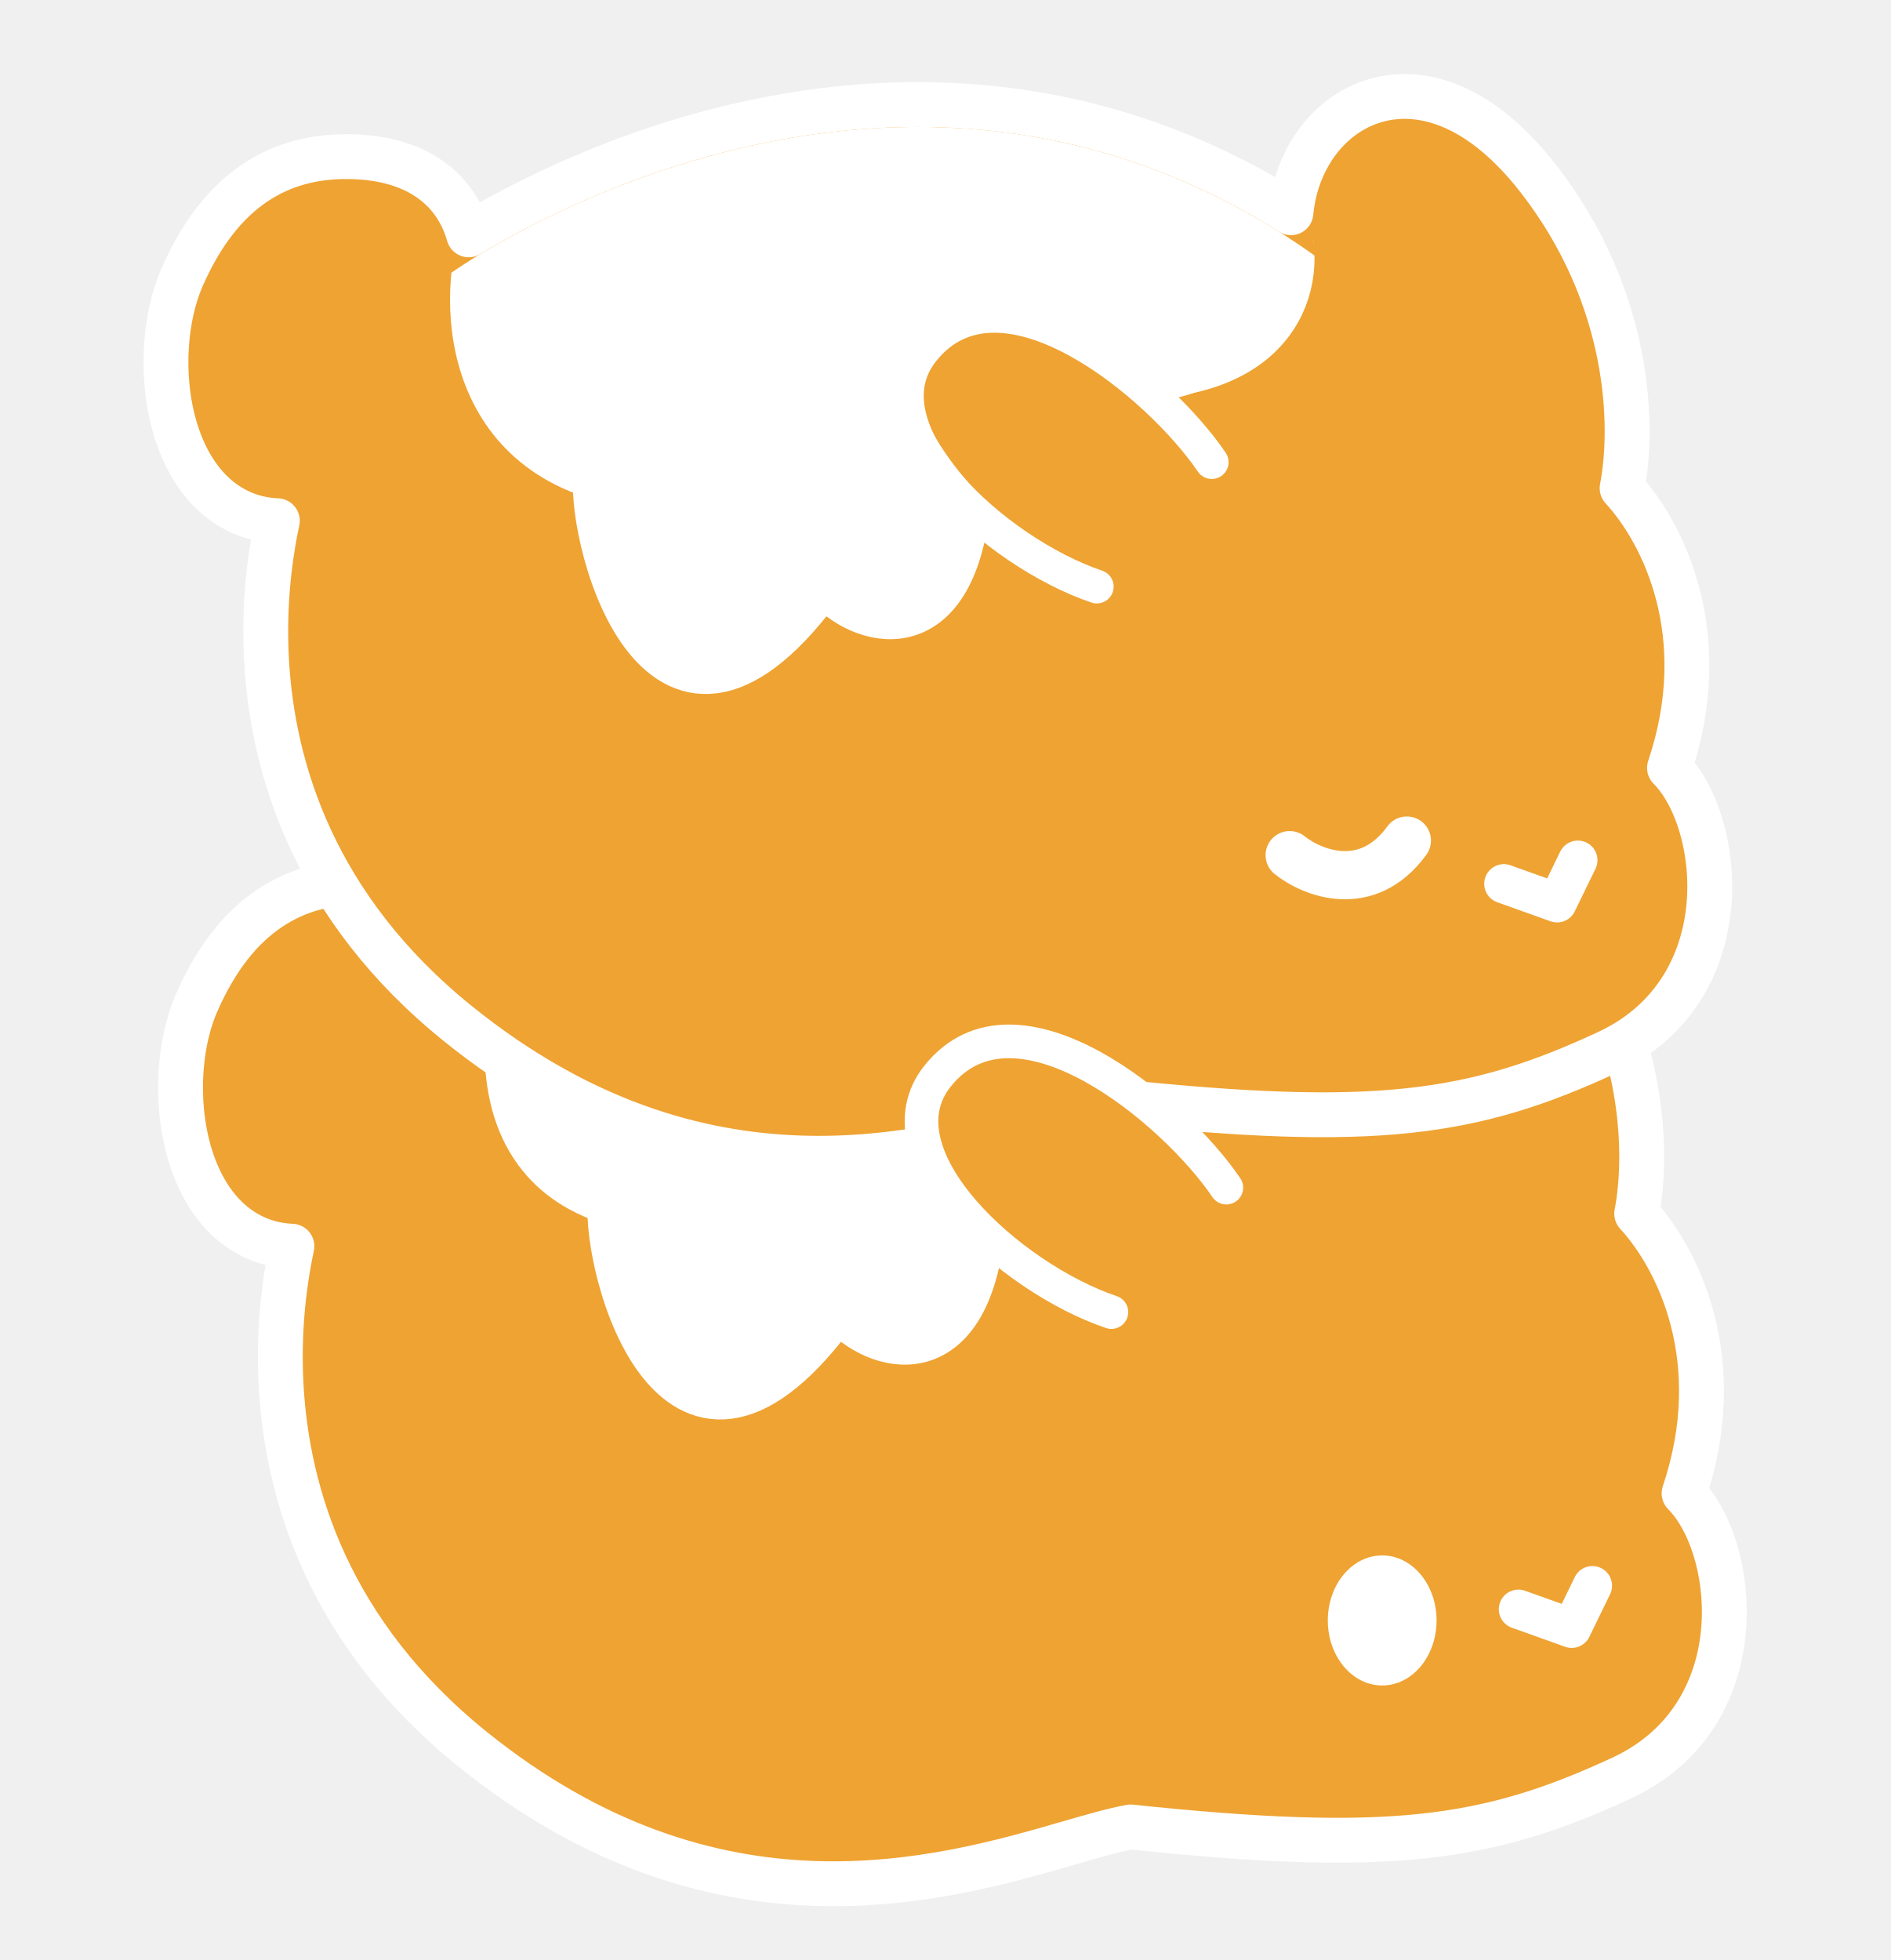
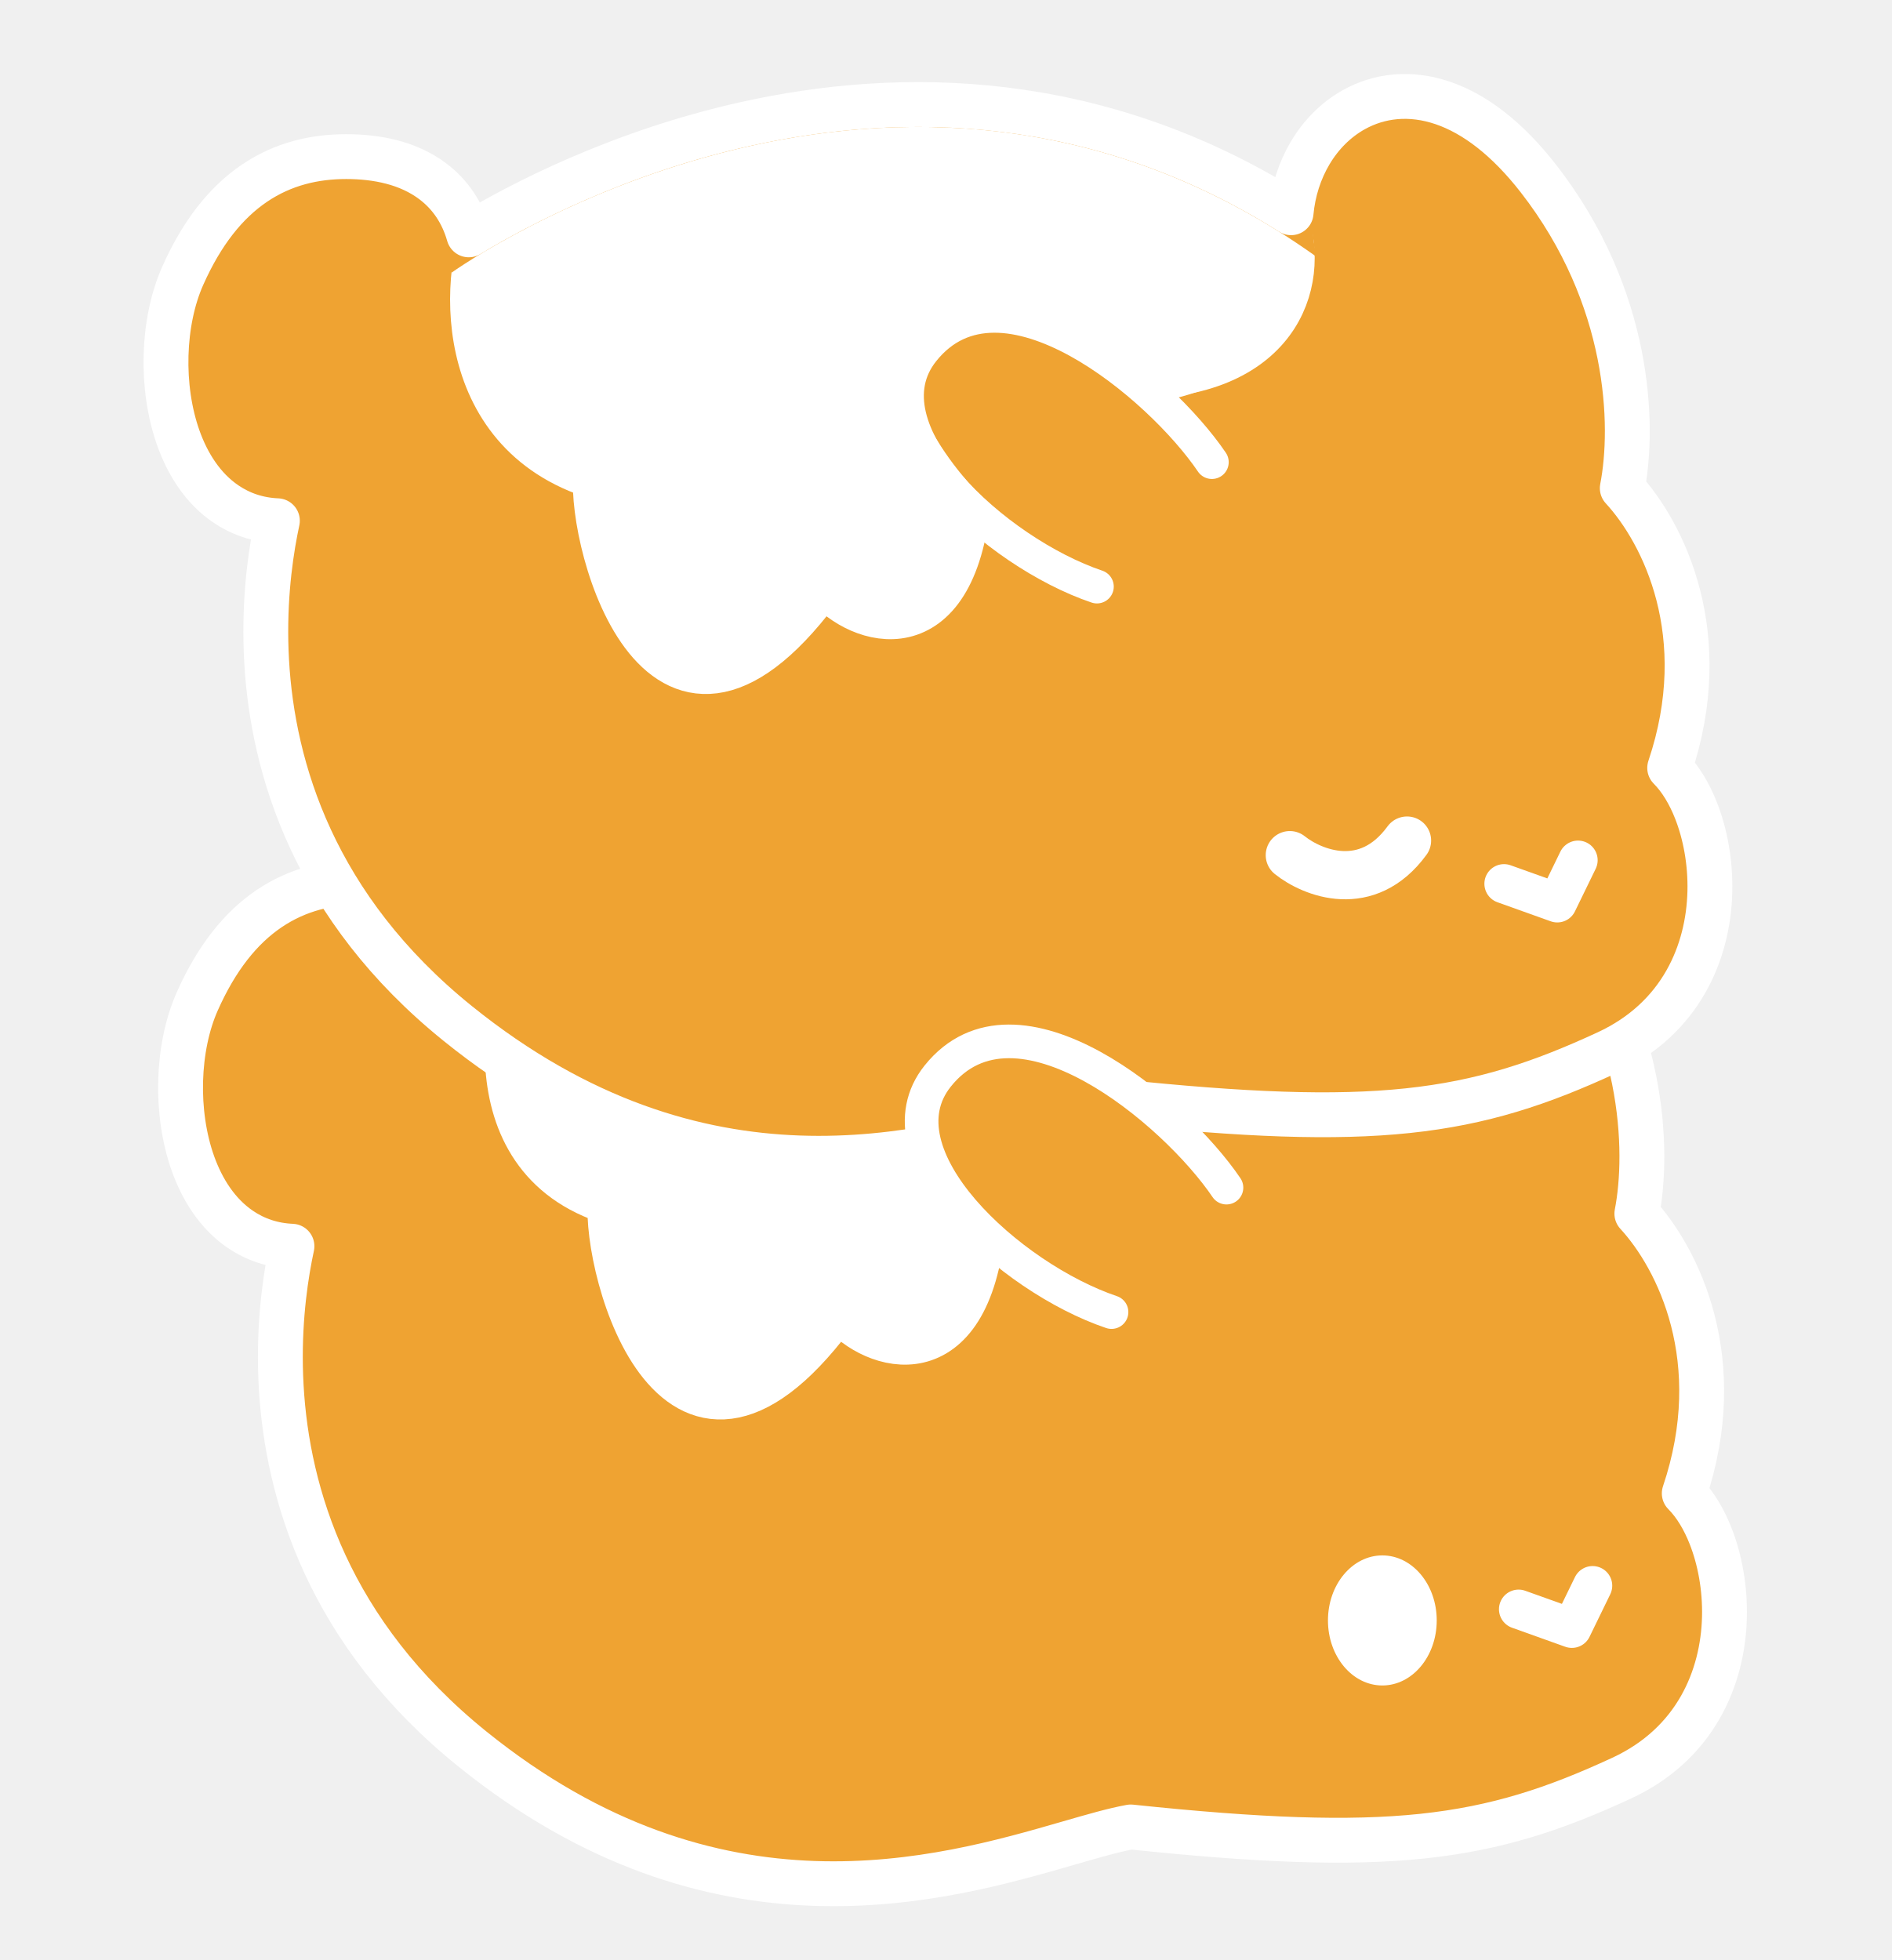
- <svg xmlns="http://www.w3.org/2000/svg" width="1686" height="1748" viewBox="0 0 1686 1748" fill="none">
-   <path d="M1220.24 744.835C1188.09 762.814 1167.83 798.233 1164.31 836.722C991.313 727.954 816.352 726.808 678.224 757.517C564.658 782.765 475.395 829.616 431.031 856.459C425.289 836.342 414.4 820.431 399.157 808.86C377.183 792.179 348.948 786.665 321.69 786.665C293.565 786.665 265.572 793.044 239.985 810.348C214.513 827.575 193.021 854.55 175.913 893.042C157.717 933.985 155.845 992.317 172.105 1037.83C180.334 1060.86 193.861 1082.44 214.288 1096.36C227.672 1105.48 243.154 1110.71 260.35 1111.42C259.718 1114.36 259.076 1117.49 258.438 1120.8C253.131 1148.41 248.055 1189 250.759 1236.66C256.189 1332.37 293.082 1456.38 421.128 1559.73C638.023 1734.8 839.263 1676.6 953.258 1643.64C974.937 1637.37 993.46 1632.01 1008.34 1629.34C1122.96 1641.39 1202.53 1644.48 1268.28 1637.56C1335.16 1630.52 1386.95 1613.21 1446.1 1585.81C1512.43 1555.09 1536.42 1495.61 1537.75 1442.41C1538.41 1415.97 1533.56 1390.41 1525.26 1369.47C1519.7 1355.44 1511.93 1341.88 1501.92 1331.85C1541.84 1213.29 1496.41 1122.28 1459.65 1082.36C1470.5 1026.57 1467.23 912.141 1384.98 806.386C1357.17 770.631 1328.23 748.591 1299.61 738.83C1270.54 728.917 1242.97 732.125 1220.24 744.835Z" fill="#EFA332" stroke="white" stroke-width="40" stroke-linejoin="round" />
-   <mask id="mask0_1_44" style="mask-type:alpha" maskUnits="userSpaceOnUse" x="181" y="753" width="1337" height="908">
-     <path d="M194.19 901.165C162.19 973.165 186.69 1113.17 286.69 1088.67C293.69 1071.17 188.123 1345.95 433.69 1544.17C685.19 1747.17 909.19 1625.17 1007.69 1609.17C1239.19 1633.67 1322.19 1621.17 1437.69 1567.67C1553.19 1514.17 1522.19 1362.17 1478.19 1338.67C1526.99 1212.67 1471.52 1119.5 1437.69 1088.67C1449.86 1043.67 1453.19 926.665 1369.19 818.665C1264.19 683.665 1163.69 784.165 1187.19 876.165C830.69 621.165 455.19 862.165 415.69 890.165C414.69 827.165 371.69 806.665 321.69 806.665C271.69 806.665 226.19 829.165 194.19 901.165Z" fill="#EFAF32" />
+ <svg xmlns="http://www.w3.org/2000/svg" width="965" height="1000" viewBox="0 0 965 1000" fill="none">
+   <path d="M698.077 426.107C679.687 436.393 668.096 456.655 666.082 478.674C567.113 416.45 467.021 415.794 388 433.362C323.031 447.806 271.965 474.609 246.585 489.965C243.3 478.457 237.071 469.354 228.351 462.735C215.78 453.192 199.627 450.037 184.033 450.037C167.943 450.037 151.929 453.687 137.291 463.586C122.719 473.441 110.424 488.873 100.637 510.894C90.227 534.316 89.156 567.687 98.459 593.725C103.166 606.901 110.904 619.246 122.591 627.207C130.247 632.423 139.104 635.416 148.942 635.823C148.58 637.503 148.213 639.295 147.848 641.193C144.812 656.984 141.908 680.205 143.455 707.469C146.561 762.223 167.667 833.167 240.92 892.293C365.002 992.447 480.128 959.154 545.342 940.295C557.744 936.709 568.341 933.645 576.851 932.119C642.423 939.011 687.946 940.776 725.562 936.817C763.824 932.789 793.449 922.889 827.286 907.216C865.233 889.638 878.958 855.611 879.717 825.18C880.095 810.05 877.323 795.43 872.574 783.448C869.393 775.423 864.949 767.665 859.224 761.926C882.059 694.1 856.068 642.038 835.038 619.199C841.248 587.281 839.376 521.82 792.321 461.32C776.411 440.865 759.854 428.256 743.482 422.672C726.856 417 711.078 418.836 698.077 426.107Z" fill="#EFA332" stroke="white" stroke-width="22.883" stroke-linejoin="round" />
+   <mask id="mask0_3_159" style="mask-type:alpha" maskUnits="userSpaceOnUse" x="103" y="430" width="766" height="520">
+     <path d="M111.092 515.541C92.786 556.731 106.802 636.822 164.01 622.806C168.015 612.795 107.622 769.997 248.106 883.39C391.985 999.522 520.131 929.728 576.481 920.575C708.919 934.591 756.401 927.44 822.477 896.834C888.552 866.227 870.818 779.271 845.646 765.827C873.564 693.744 841.832 640.445 822.477 622.806C829.437 597.063 831.344 530.129 783.289 468.344C723.221 391.113 665.726 448.607 679.17 501.239C475.223 355.358 260.406 493.23 237.809 509.248C237.237 473.207 212.637 461.479 184.033 461.479C155.429 461.479 129.399 474.351 111.092 515.541Z" fill="#EFAF32" />
  </mask>
-   <g mask="url(#mask0_1_44)">
-     <path d="M545.69 1071.17C416.89 1031.57 452.856 875.999 479.69 823.165C606.19 908.332 703.19 912.665 873.69 1105.67C856.19 1230.67 773.69 1199.67 747.69 1164.17C603.69 1365.67 540.19 1131.67 545.69 1071.17Z" fill="white" stroke="white" stroke-width="43" stroke-linecap="round" stroke-linejoin="round" />
+   <g mask="url(#mask0_3_159)">
+     <path d="M312.179 612.795C238.495 590.14 259.071 501.143 274.422 470.918C346.79 519.641 402.282 522.12 499.822 632.532C489.811 704.042 442.614 686.307 427.74 665.999C345.36 781.273 309.033 647.406 312.179 612.795Z" fill="white" stroke="white" stroke-width="24.599" stroke-linecap="round" stroke-linejoin="round" />
  </g>
-   <ellipse cx="1232.69" cy="1445.17" rx="48.5" ry="58" fill="white" />
-   <path d="M1354.19 1435.17L1401.69 1452.17L1420.19 1414.17" stroke="white" stroke-width="35" stroke-linecap="round" stroke-linejoin="round" />
-   <path d="M1207.24 97.835C1175.09 115.814 1154.83 151.233 1151.31 189.722C978.313 80.954 803.352 79.808 665.224 110.517C551.658 135.765 462.395 182.616 418.031 209.459C412.289 189.342 401.4 173.431 386.157 161.86C364.183 145.179 335.948 139.665 308.69 139.665C280.565 139.665 252.572 146.044 226.985 163.348C201.513 180.575 180.021 207.55 162.913 246.042C144.717 286.985 142.845 345.317 159.105 390.831C167.334 413.863 180.861 435.441 201.288 449.358C214.672 458.476 230.154 463.708 247.35 464.419C246.718 467.356 246.076 470.488 245.438 473.805C240.131 501.408 235.055 541.999 237.759 589.657C243.189 685.366 280.082 809.375 408.128 912.728C625.023 1087.8 826.263 1029.6 940.258 996.637C961.937 990.367 980.46 985.011 995.336 982.344C1109.96 994.391 1189.53 997.477 1255.28 990.555C1322.16 983.515 1373.95 966.21 1433.1 938.813C1499.43 908.088 1523.42 848.608 1524.75 795.414C1525.41 768.967 1520.56 743.411 1512.26 722.468C1506.7 708.439 1498.93 694.878 1488.92 684.846C1528.84 566.287 1483.41 475.282 1446.65 435.36C1457.5 379.567 1454.23 265.141 1371.98 159.386C1344.17 123.631 1315.23 101.591 1286.61 91.83C1257.54 81.917 1229.97 85.124 1207.24 97.835Z" fill="#EFA332" stroke="white" stroke-width="40" stroke-linejoin="round" />
-   <mask id="mask1_1_44" style="mask-type:alpha" maskUnits="userSpaceOnUse" x="168" y="106" width="1337" height="908">
-     <path d="M181.19 254.165C149.19 326.165 173.69 466.165 273.69 441.665C280.69 424.165 175.123 698.954 420.69 897.165C672.19 1100.17 896.19 978.165 994.69 962.165C1226.19 986.665 1309.19 974.165 1424.69 920.665C1540.19 867.165 1509.19 715.165 1465.19 691.665C1513.99 565.665 1458.52 472.499 1424.69 441.665C1436.86 396.665 1440.19 279.665 1356.19 171.665C1251.19 36.665 1150.69 137.165 1174.19 229.165C817.69 -25.835 442.19 215.165 402.69 243.165C401.69 180.165 358.69 159.665 308.69 159.665C258.69 159.665 213.19 182.165 181.19 254.165Z" fill="#EFAF32" />
+   <ellipse cx="705.2" cy="826.754" rx="27.746" ry="33.181" fill="white" />
+   <path d="M774.708 821.033L801.882 830.758L812.465 809.019" stroke="white" stroke-width="20.023" stroke-linecap="round" stroke-linejoin="round" />
+   <path d="M690.64 55.97C672.25 66.255 660.658 86.518 658.645 108.537C559.676 46.312 459.584 45.657 380.563 63.225C315.594 77.669 264.528 104.472 239.148 119.828C235.863 108.319 229.634 99.217 220.914 92.597C208.343 83.054 192.19 79.9 176.596 79.9C160.506 79.9 144.492 83.549 129.854 93.449C115.282 103.304 102.987 118.736 93.2 140.757C82.79 164.179 81.719 197.55 91.021 223.588C95.729 236.764 103.467 249.108 115.154 257.07C122.81 262.286 131.667 265.279 141.505 265.686C141.143 267.366 140.776 269.158 140.411 271.055C137.375 286.846 134.471 310.068 136.018 337.332C139.124 392.086 160.23 463.029 233.483 522.156C357.565 622.309 472.691 589.017 537.905 570.158C550.307 566.572 560.904 563.507 569.414 561.982C634.986 568.874 680.509 570.639 718.125 566.679C756.387 562.652 786.012 552.752 819.849 537.078C857.796 519.501 871.521 485.474 872.28 455.042C872.657 439.912 869.885 425.293 865.137 413.311C861.956 405.285 857.512 397.527 851.786 391.789C874.622 323.963 848.631 271.9 827.601 249.062C833.811 217.144 831.939 151.682 784.884 91.182C768.974 70.727 752.417 58.119 736.045 52.534C719.419 46.863 703.641 48.698 690.64 55.97Z" fill="#EFA332" stroke="white" stroke-width="22.883" stroke-linejoin="round" />
+   <mask id="mask1_3_159" style="mask-type:alpha" maskUnits="userSpaceOnUse" x="96" y="60" width="765" height="520">
+     <path d="M103.655 145.403C85.349 186.593 99.365 266.685 156.573 252.669C160.578 242.657 100.185 399.86 240.669 513.252C384.548 629.385 512.694 559.591 569.044 550.438C701.481 564.454 748.964 557.303 815.04 526.696C881.115 496.09 863.381 409.133 838.209 395.69C866.127 323.607 834.395 270.308 815.04 252.669C822 226.925 823.907 159.992 775.852 98.207C715.784 20.976 658.289 78.47 671.733 131.101C467.786 -14.78 252.969 123.092 230.372 139.111C229.8 103.069 205.2 91.342 176.596 91.342C147.992 91.342 121.962 104.214 103.655 145.403Z" fill="#EFAF32" />
  </mask>
-   <g mask="url(#mask1_1_44)">
-     <path d="M532.69 424.165C403.89 384.565 412.356 240.999 439.19 188.165C579.023 118.499 913.69 20.965 1133.69 188.165C1145.69 203.165 1179.69 306.165 1028.69 337.665C984.19 305.165 908.69 215.165 820.19 273.665C749.39 320.465 824.356 423.499 860.69 458.665C843.19 583.665 760.69 552.665 734.69 517.165C590.69 718.665 527.19 484.665 532.69 424.165Z" fill="white" stroke="white" stroke-width="43" stroke-linecap="round" stroke-linejoin="round" />
-     <path d="M1143.19 191.165C1165.69 245.665 1142.89 330.165 1019.69 334.165" stroke="white" stroke-width="43" stroke-linecap="round" stroke-linejoin="round" />
+   <g mask="url(#mask1_3_159)">
+     <path d="M304.742 242.657C231.058 220.003 235.902 137.871 251.253 107.646C331.249 67.791 522.706 11.994 648.564 107.646C655.429 116.227 674.88 175.152 588.495 193.172C563.038 174.58 519.845 123.092 469.216 156.559C428.713 183.333 471.6 242.276 492.385 262.394C482.374 333.905 435.177 316.17 420.303 295.861C337.923 411.136 301.596 277.268 304.742 242.657Z" fill="white" stroke="white" stroke-width="24.599" stroke-linecap="round" stroke-linejoin="round" />
+     <path d="M653.999 109.362C666.87 140.541 653.827 188.882 583.346 191.17" stroke="white" stroke-width="24.599" stroke-linecap="round" stroke-linejoin="round" />
  </g>
-   <path d="M1341.19 788.165L1388.69 805.165L1407.19 767.165" stroke="white" stroke-width="35" stroke-linecap="round" stroke-linejoin="round" />
-   <path d="M1150.19 762.665C1170.19 778.665 1219.09 798.465 1254.69 749.665" stroke="white" stroke-width="43" stroke-linecap="round" stroke-linejoin="round" />
-   <path d="M1080.69 412.165C1034.69 344.165 893.19 225.165 823.19 312.665C767.088 382.793 887.356 492.499 978.189 523.165" stroke="white" stroke-width="30" stroke-linecap="round" stroke-linejoin="round" />
-   <path d="M847.69 953.165C784.49 1011.97 891.19 1135.17 1005.69 1177.67C1132.09 1204.07 1119.36 1114.33 1097.19 1066.17C1040.36 1004 910.89 894.365 847.69 953.165Z" fill="#EFA332" />
-   <path d="M1093.69 1059.17C1047.69 991.165 906.19 872.165 836.19 959.665C780.088 1029.79 900.356 1139.5 991.189 1170.17" stroke="white" stroke-width="30" stroke-linecap="round" stroke-linejoin="round" />
+   <path d="M767.271 450.896L794.445 460.621L805.028 438.882" stroke="white" stroke-width="20.023" stroke-linecap="round" stroke-linejoin="round" />
+   <path d="M658.003 436.307C669.445 445.461 697.42 456.788 717.786 428.87" stroke="white" stroke-width="24.599" stroke-linecap="round" stroke-linejoin="round" />
+   <path d="M618.243 235.793C591.928 196.891 510.978 128.813 470.932 178.87C438.837 218.989 507.641 281.75 559.605 299.294" stroke="white" stroke-width="17.163" stroke-linecap="round" stroke-linejoin="round" />
+   <path d="M484.948 545.289C448.793 578.928 509.834 649.408 575.337 673.722C647.648 688.825 640.364 637.49 627.683 609.934C595.169 574.37 521.104 511.651 484.948 545.289Z" fill="#EFA332" />
+   <path d="M625.681 605.93C599.365 567.028 518.415 498.95 478.369 549.008C446.275 589.126 515.078 651.887 567.042 669.431" stroke="white" stroke-width="17.163" stroke-linecap="round" stroke-linejoin="round" />
</svg>
